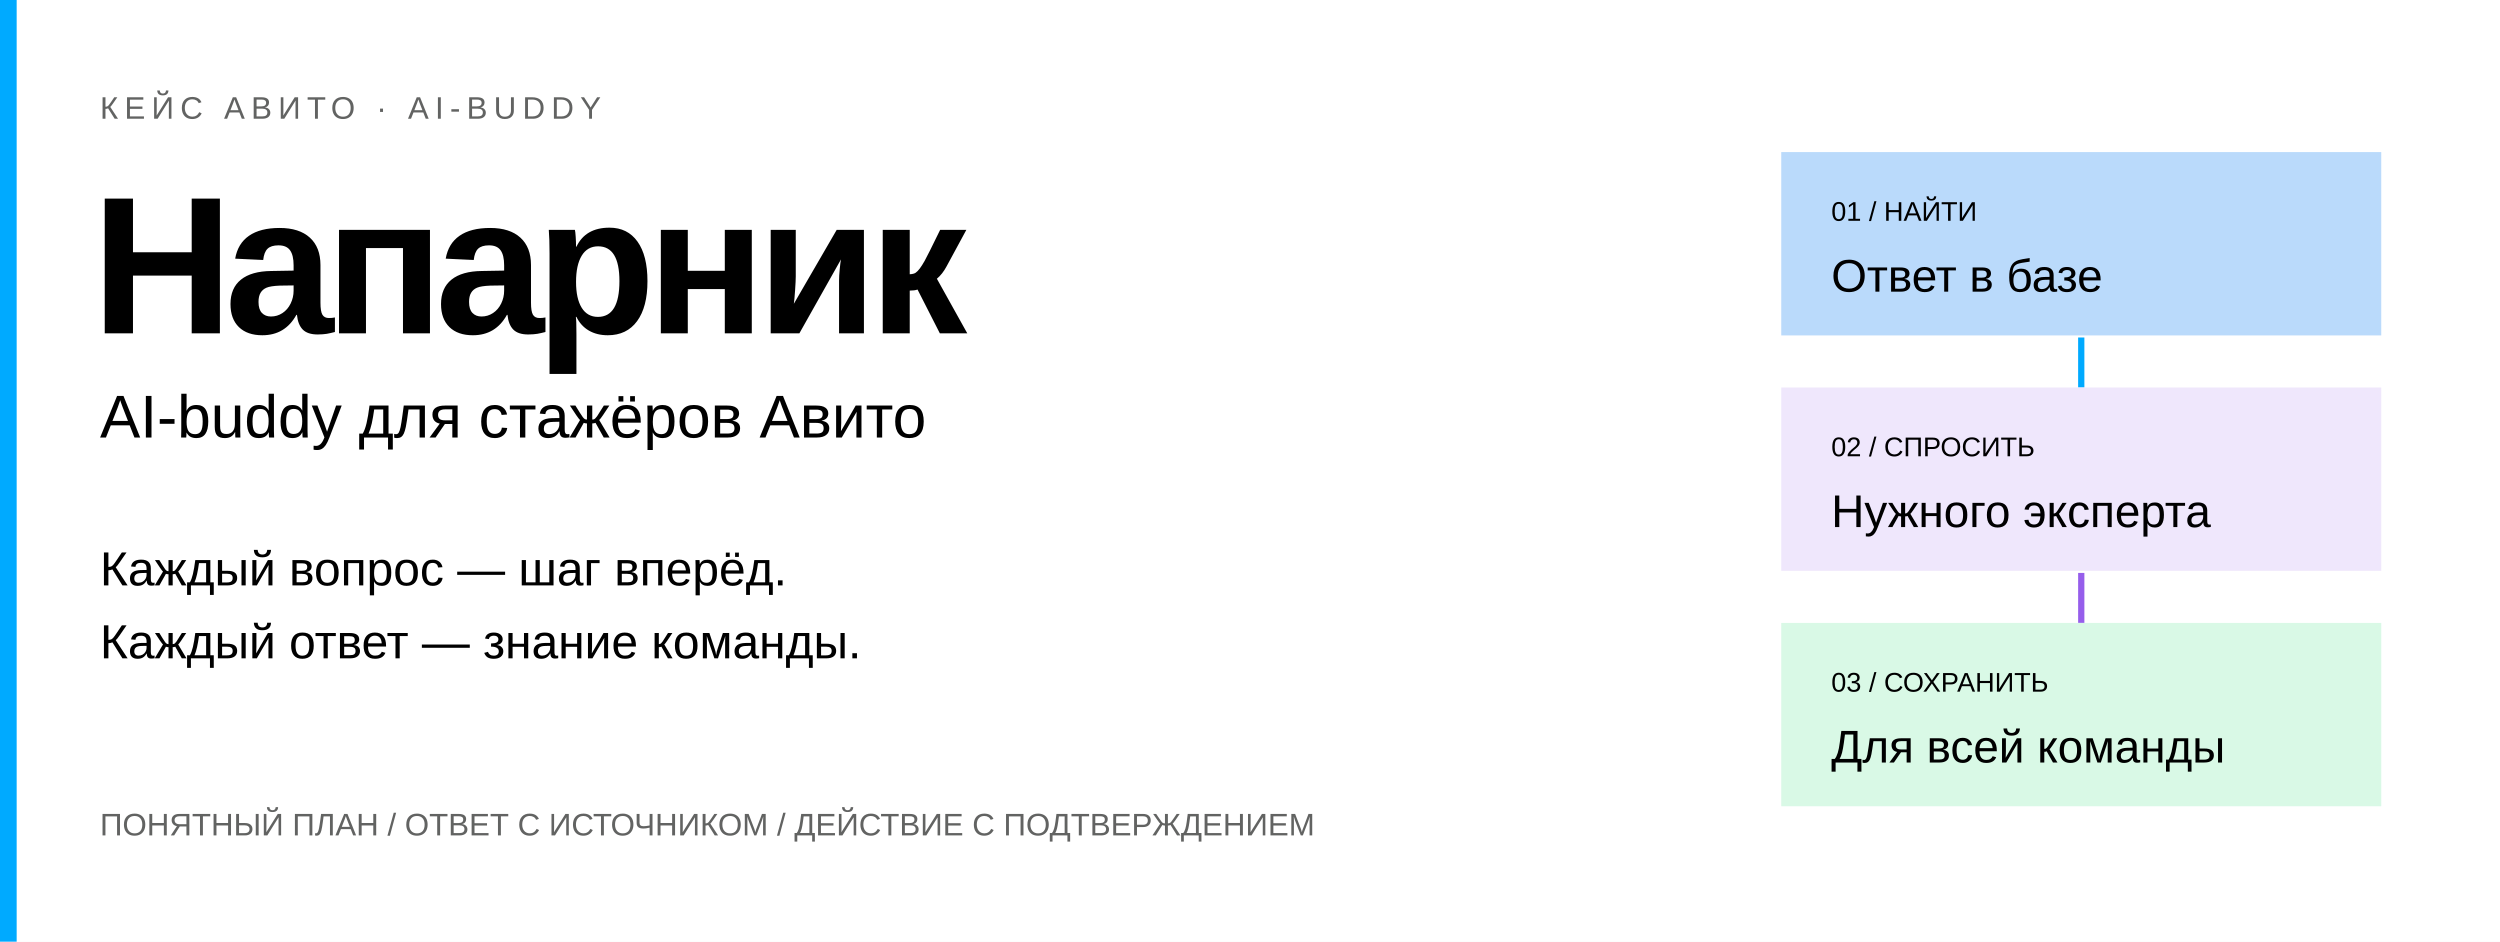
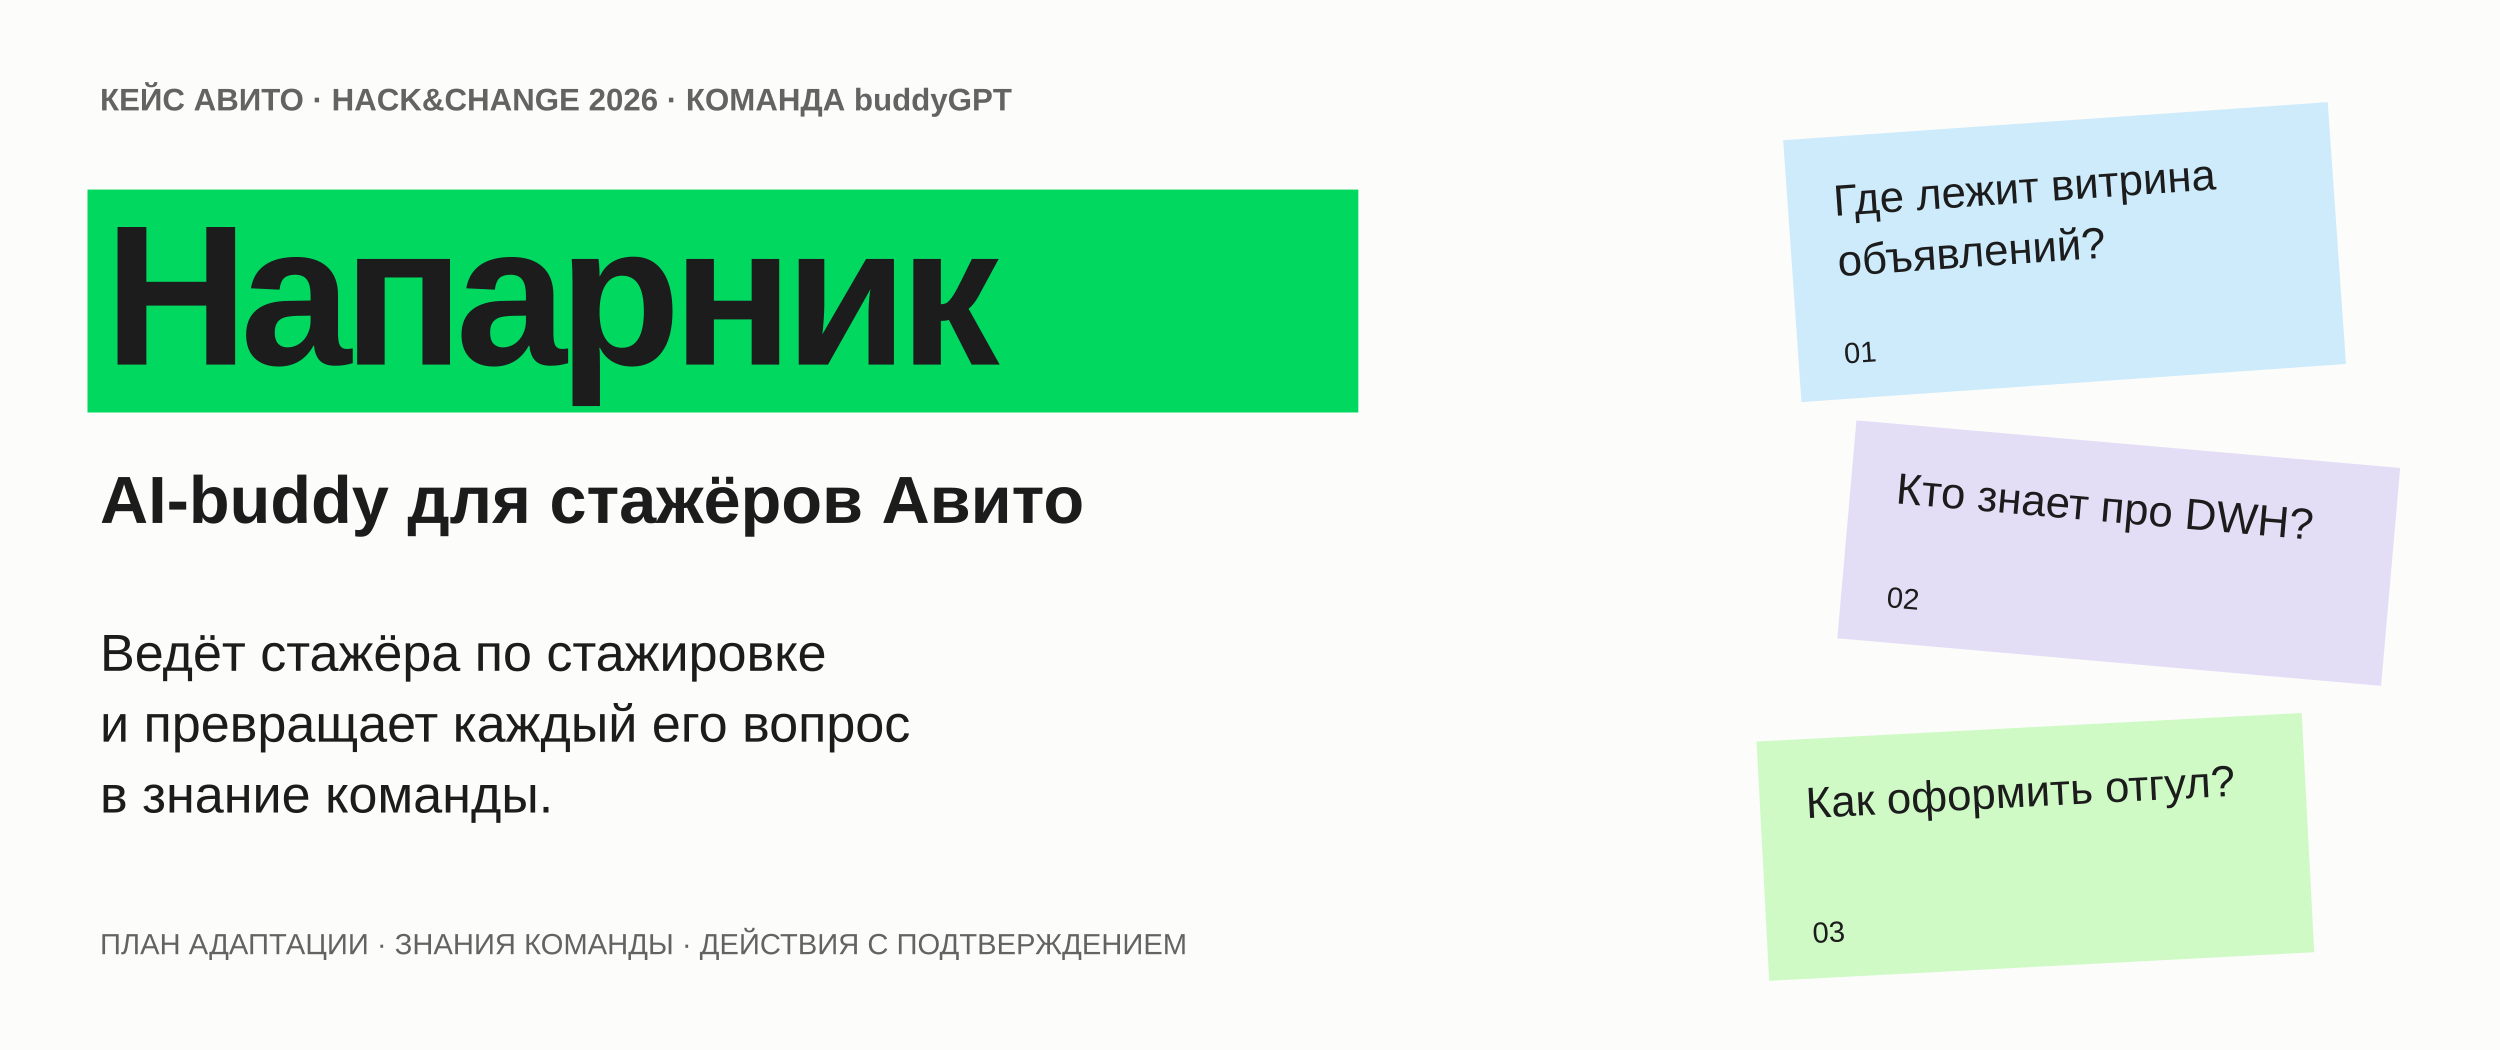
- <svg xmlns="http://www.w3.org/2000/svg" width="1200" height="452" viewBox="0 0 1200 452" role="img">
-   <rect width="1200" height="452" fill="#FFFFFF" />
-   <g font-family="Onest,Arial,sans-serif">
-     <rect width="1200" height="452" fill="#FFFFFF" />
-     <rect x="0" width="8" height="452" fill="#00AAFF" />
-     <text x="48" y="57" font-size="15" letter-spacing="3" fill="#626362">КЕЙС АВИТО · AI-BUDDY</text>
-     <text x="44" y="160" font-size="94" font-weight="700" letter-spacing="-4" fill="#000000">Напарник</text>
-     <text x="48" y="210" font-size="29" fill="#000000">AI-buddy для стажёров Авито</text>
-     <text x="48" y="281" font-size="23" fill="#000000">Каждый вопрос — шаг вперёд.</text>
-     <text x="48" y="316" font-size="23" fill="#000000">Каждый ответ — знание команды.</text>
-     <text x="48" y="401" font-size="15" fill="#626362">ПОНЯТНЫЙ ПЛАН / ОТВЕТ С ИСТОЧНИКОМ / ДЕЙСТВИЕ С ПОДТВЕРЖДЕНИЕМ</text>
-     <rect x="855" y="73" width="288" height="88" fill="#BADAFB" />
-     <text x="879" y="106" font-size="13" fill="#000">01 / НАЙТИ</text>
-     <text x="879" y="140" font-size="22" fill="#000">Ответ в базе</text>
-     <path d="M999 162v24" stroke="#00AAFF" stroke-width="3" />
-     <rect x="855" y="186" width="288" height="88" fill="#EFE7FC" />
-     <text x="879" y="219" font-size="13" fill="#000">02 / СПРОСИТЬ</text>
-     <text x="879" y="253" font-size="22" fill="#000">Нужного эксперта</text>
-     <path d="M999 275v24" stroke="#965EEB" stroke-width="3" />
-     <rect x="855" y="299" width="288" height="88" fill="#D9F9E6" />
-     <text x="879" y="332" font-size="13" fill="#000">03 / СОХРАНИТЬ</text>
-     <text x="879" y="366" font-size="22" fill="#000">Для всей команды</text>
+ <svg xmlns="http://www.w3.org/2000/svg" width="1200" height="504" viewBox="0 0 1200 504" role="img">
+   <rect x="0" y="0" width="1200" height="504" fill="#FCFCFA" />
+   <g font-family="Arial,Helvetica,sans-serif">
+     <text x="48" y="53" fill="#626362" font-size="15" font-weight="700">КЕЙС АВИТО · HACK&amp;CHANGE 2026 · КОМАНДА buddyGPT</text>
+     <rect x="42" y="91" width="610" height="107" fill="#00D85F" />
+     <text x="50" y="175" fill="#1C1C1C" font-size="96" font-weight="700" letter-spacing="-4">Напарник</text>
+     <text x="48" y="251" fill="#1C1C1C" font-size="32" font-weight="700">AI-buddy для стажёров Авито</text>
+     <text x="48" y="322" fill="#1C1C1C" font-size="25" font-weight="400">Ведёт стажёра по стажировке</text>
+     <text x="48" y="356" fill="#1C1C1C" font-size="25" font-weight="400">и превращает каждый его вопрос</text>
+     <text x="48" y="390" fill="#1C1C1C" font-size="25" font-weight="400">в знание команды.</text>
+     <text x="48" y="458" fill="#626362" font-size="14" font-weight="400">ПЛАН АДАПТАЦИИ · ЗНАНИЯ КОМАНДЫ · ДЕЙСТВИЯ С ПОДТВЕРЖДЕНИЕМ</text>
+     <g transform="rotate(-4 991.0 121.0)">
+       <rect x="860" y="58" width="262" height="126" fill="#CDEBFB" />
+       <text x="882" y="96" fill="#1C1C1C" font-size="21" font-weight="400">Где лежит витрина</text>
+       <text x="882" y="125" fill="#1C1C1C" font-size="21" font-weight="400">объявлений?</text>
+       <text x="882" y="167" fill="#1C1C1C" font-size="14" font-weight="400">01</text>
+     </g>
+     <g transform="rotate(5 1017.0 265.5)">
+       <rect x="886" y="213" width="262" height="105" fill="#E4DDF6" />
+       <text x="908" y="251" fill="#1C1C1C" font-size="21" font-weight="400">Кто знает про DWH?</text>
+       <text x="908" y="301" fill="#1C1C1C" font-size="14" font-weight="400">02</text>
+     </g>
+     <g transform="rotate(-3 977.0 406.5)">
+       <rect x="846" y="349" width="262" height="115" fill="#CFFAC6" />
+       <text x="868" y="387" fill="#1C1C1C" font-size="21" font-weight="400">Как оформить отгул?</text>
+       <text x="868" y="447" fill="#1C1C1C" font-size="14" font-weight="400">03</text>
+     </g>
  </g>
</svg>
